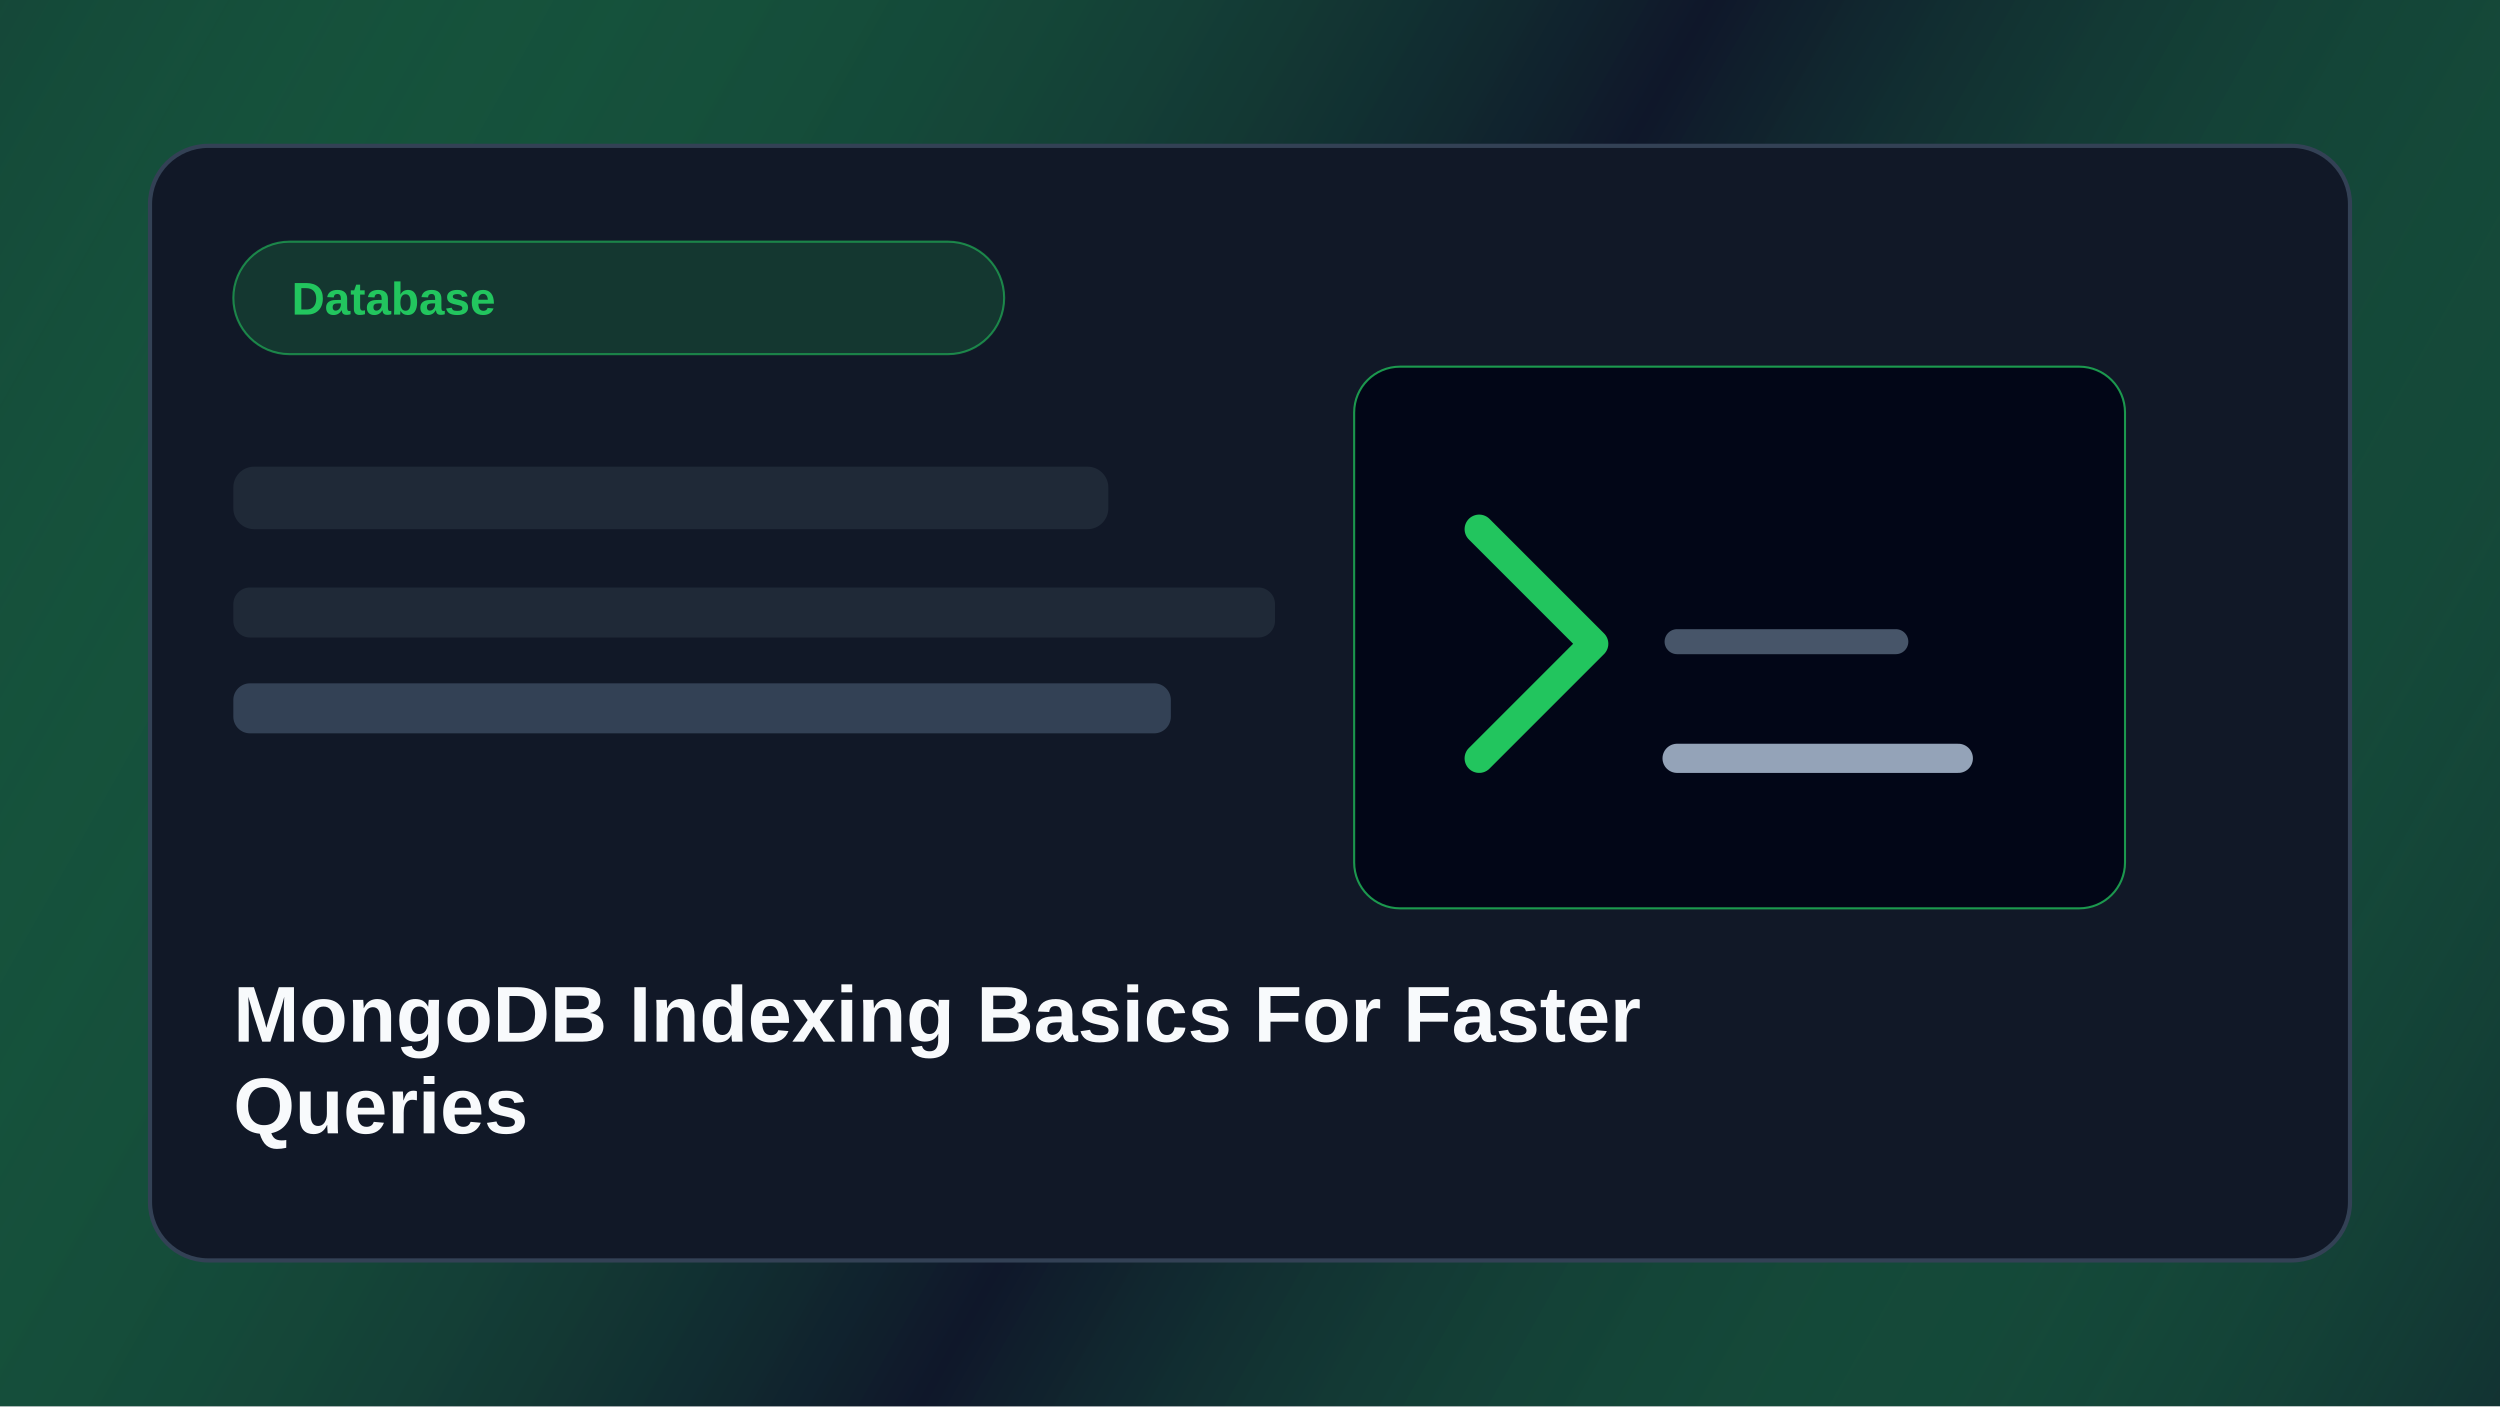
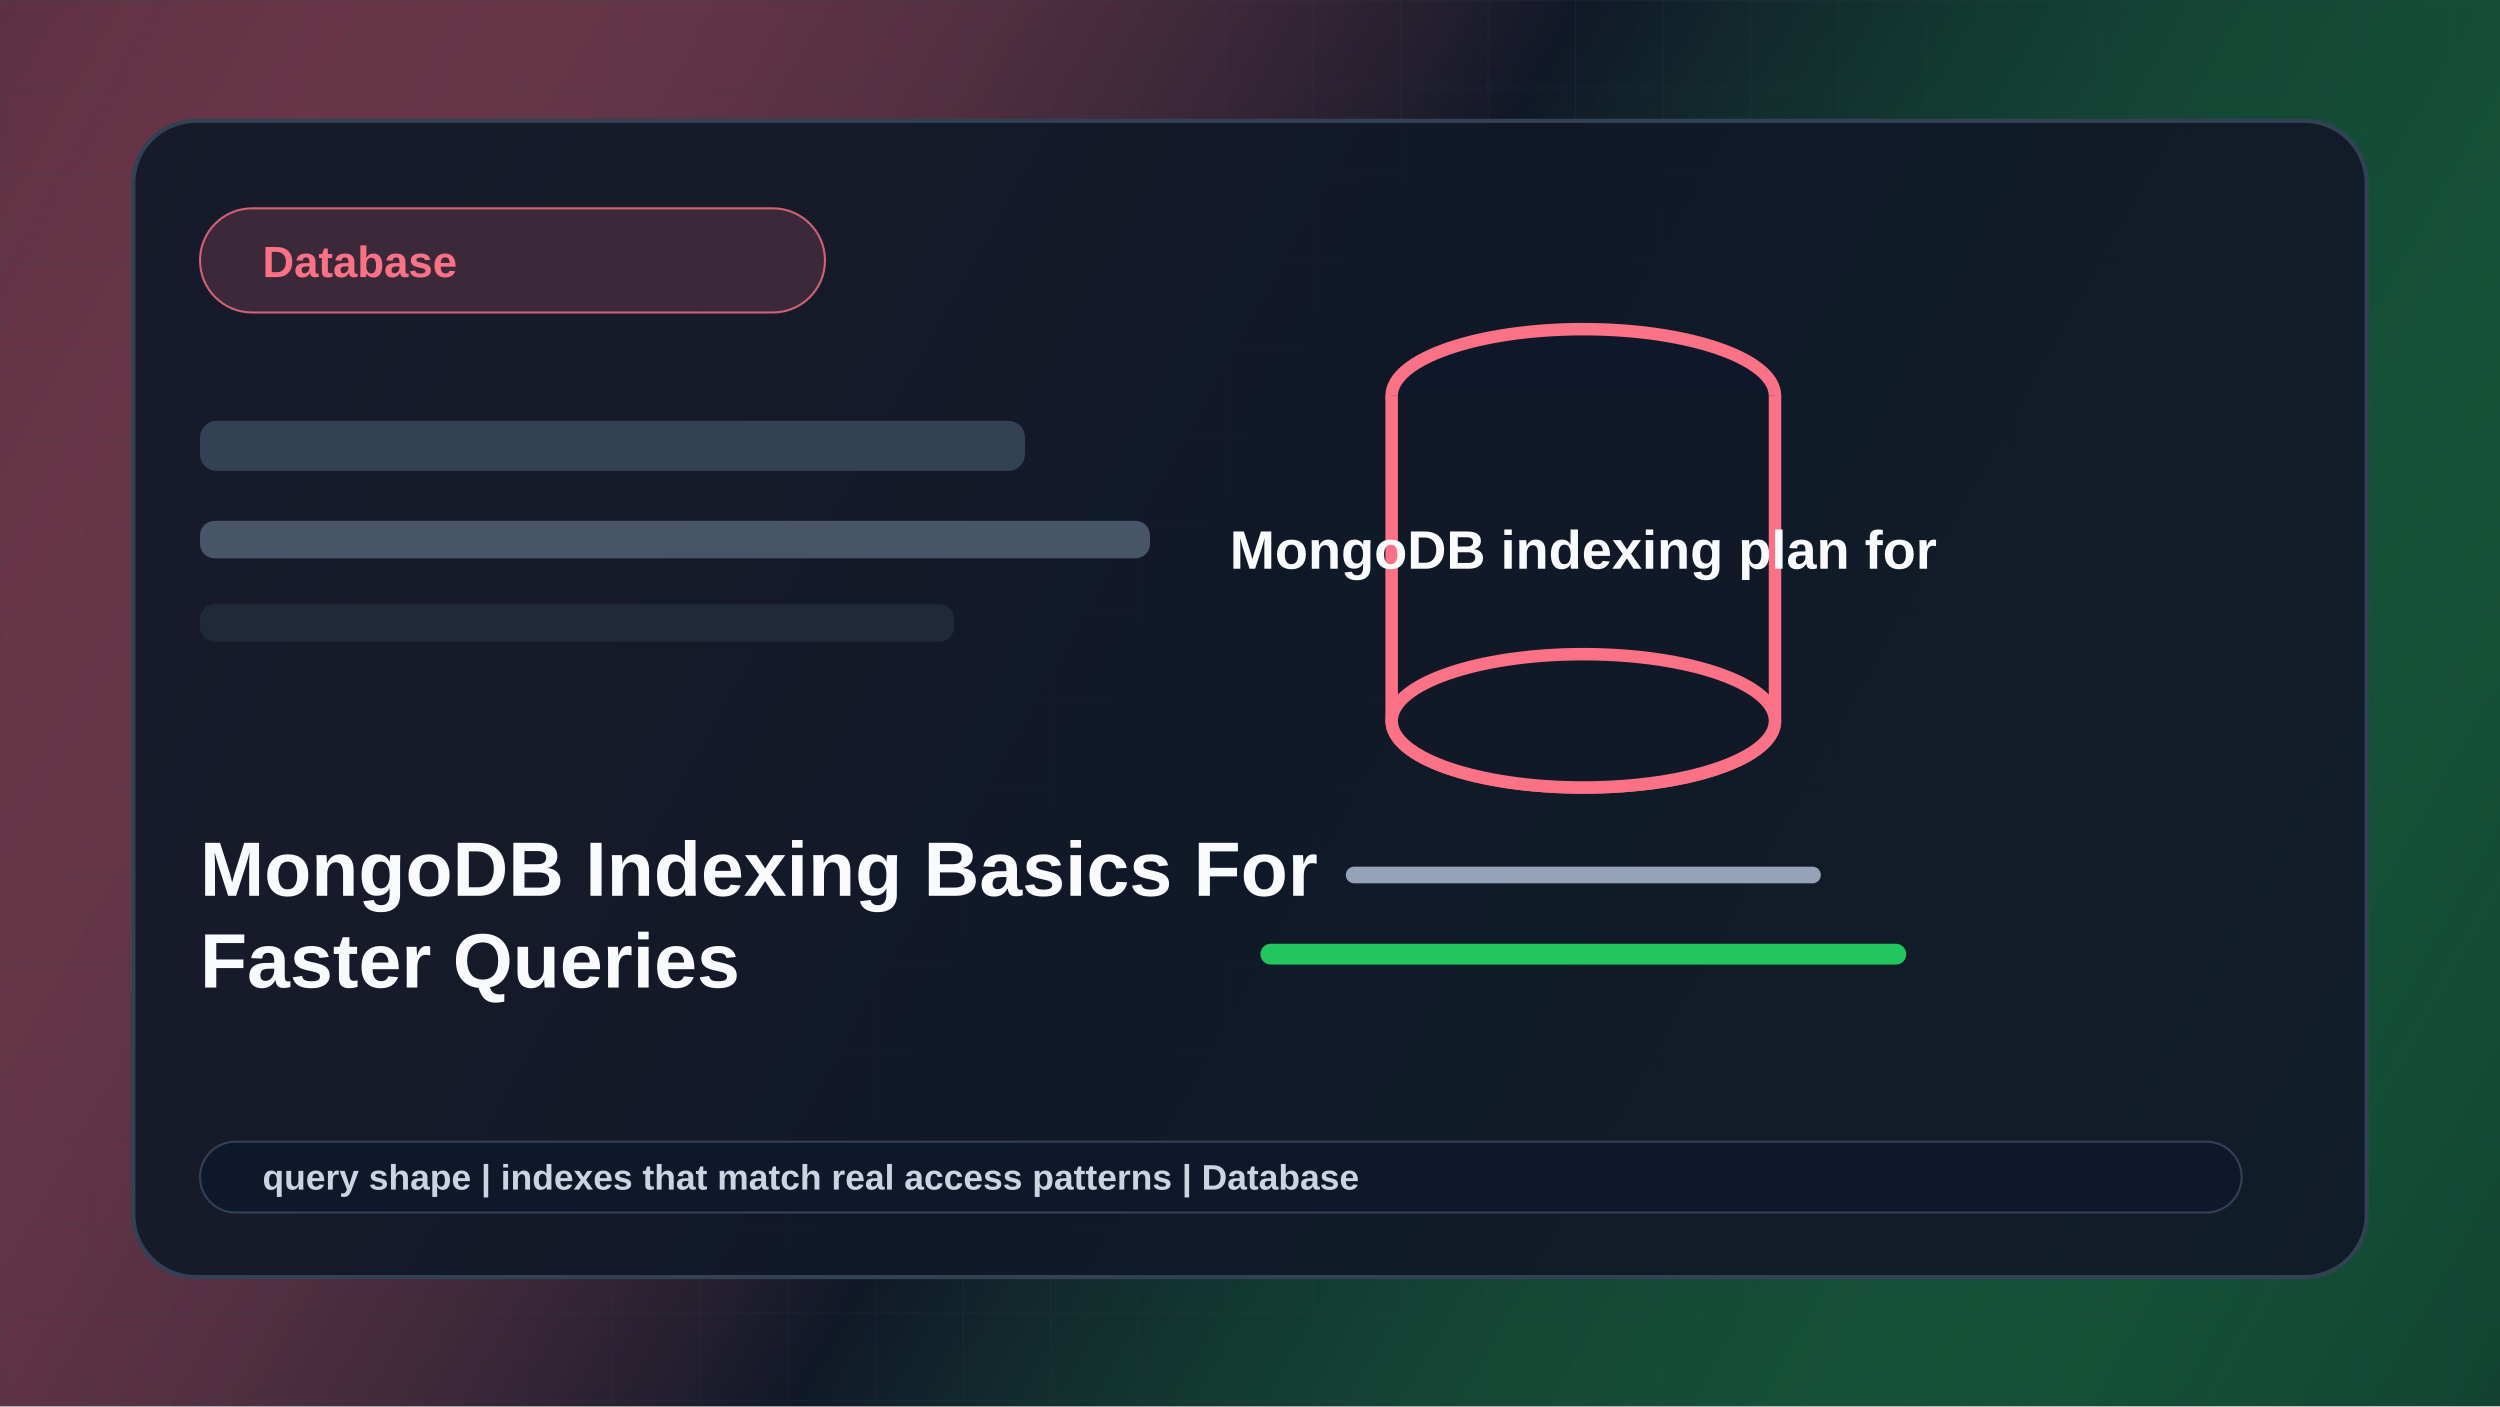
- <svg xmlns="http://www.w3.org/2000/svg" width="1200" height="675" viewBox="0 0 1200 675" fill="none">
-   <rect width="1200" height="675" fill="#0F172A" />
-   <rect width="1200" height="675" fill="url(#bg)" />
-   <rect x="72" y="70" width="1056" height="535" rx="28" fill="#111827" stroke="#334155" stroke-width="2" />
-   <rect x="112" y="116" width="370" height="54" rx="27" fill="#22C55E" fill-opacity="0.18" stroke="#22C55E" stroke-opacity="0.6" />
-   <text x="140" y="151" fill="#22C55E" font-family="Arial, sans-serif" font-size="22" font-weight="700">Database</text>
-   <rect x="112" y="224" width="420" height="30" rx="10" fill="#1F2937" />
-   <rect x="112" y="282" width="500" height="24" rx="8" fill="#1F2937" />
-   <rect x="112" y="328" width="450" height="24" rx="8" fill="#334155" />
-   <rect x="650" y="176" width="370" height="260" rx="22" fill="#020617" stroke="#22C55E" stroke-opacity="0.75" />
-   <path d="M710 254L765 309L710 364" stroke="#22C55E" stroke-width="14" stroke-linecap="round" stroke-linejoin="round" />
-   <path d="M805 364H940" stroke="#94A3B8" stroke-width="14" stroke-linecap="round" />
-   <path d="M805 308H910" stroke="#475569" stroke-width="12" stroke-linecap="round" />
-   <text x="112" y="500" fill="#F8FAFC" font-family="Arial, sans-serif" font-size="38" font-weight="700">MongoDB Indexing Basics For Faster</text>
-   <text x="112" y="544" fill="#F8FAFC" font-family="Arial, sans-serif" font-size="38" font-weight="700">Queries</text>
+ <svg xmlns="http://www.w3.org/2000/svg" width="1200" height="675" viewBox="0 0 1200 675" role="img" aria-labelledby="title desc">
  <defs>
    <linearGradient id="bg" x1="0" y1="0" x2="1200" y2="675" gradientUnits="userSpaceOnUse">
-       <stop stop-color="#22C55E" stop-opacity="0.28" />
-       <stop offset="0.52" stop-color="#0F172A" stop-opacity="0.96" />
-       <stop offset="1" stop-color="#22C55E" stop-opacity="0.16" />
+       <stop stop-color="#FB7185" stop-opacity="0.34" />
+       <stop offset="0.48" stop-color="#111827" stop-opacity="1" />
+       <stop offset="1" stop-color="#22C55E" stop-opacity="0.28" />
    </linearGradient>
+     <pattern id="grid" width="42" height="42" patternUnits="userSpaceOnUse">
+       <path d="M42 0H0V42" fill="none" stroke="#334155" stroke-opacity="0.35" />
+     </pattern>
  </defs>
+   <rect width="1200" height="675" fill="#0B1020" />
+   <rect width="1200" height="675" fill="url(#bg)" />
+   <rect width="1200" height="675" fill="url(#grid)" opacity="0.55" />
+   <rect x="64" y="58" width="1072" height="555" rx="30" fill="#111827" fill-opacity="0.92" stroke="#334155" stroke-width="2" />
+   <rect x="96" y="100" width="300" height="50" rx="25" fill="#FB7185" fill-opacity="0.16" stroke="#FB7185" stroke-opacity="0.8" />
+   <text x="126" y="133" fill="#FB7185" font-family="Arial, sans-serif" font-size="21" font-weight="800">Database</text>
+   <rect x="96" y="202" width="396" height="24" rx="8" fill="#334155" />
+   <rect x="96" y="250" width="456" height="18" rx="7" fill="#475569" />
+   <rect x="96" y="290" width="362" height="18" rx="7" fill="#1F2937" />
+   <ellipse cx="760" cy="190" rx="92" ry="32" fill="#0F172A" stroke="#FB7185" stroke-width="6" />
+   <path d="M668 190v156c0 18 41 32 92 32s92-14 92-32V190" fill="#111827" stroke="#FB7185" stroke-width="6" />
+   <ellipse cx="760" cy="346" rx="92" ry="32" fill="#111827" stroke="#FB7185" stroke-width="6" />
+   <path d="M610 458h300" stroke="#22C55E" stroke-width="10" stroke-linecap="round" />
+   <path d="M650 420h220" stroke="#94A3B8" stroke-width="8" stroke-linecap="round" />
+   <text x="760" y="273" text-anchor="middle" fill="#F8FAFC" font-family="Arial" font-size="26" font-weight="700">MongoDB indexing plan for</text>
+   <rect x="96" y="548" width="980" height="34" rx="17" fill="#0F172A" stroke="#334155" />
+   <text x="126" y="571" fill="#CBD5E1" font-family="Arial, sans-serif" font-size="17" font-weight="700">query shape  |  indexes that match real access patterns  |  Database</text>
+   <text x="96" y="430" fill="#F8FAFC" font-family="Arial, sans-serif" font-size="37" font-weight="800">MongoDB Indexing Basics For</text>
+   <text x="96" y="474" fill="#F8FAFC" font-family="Arial, sans-serif" font-size="37" font-weight="800">Faster Queries</text>
</svg>
